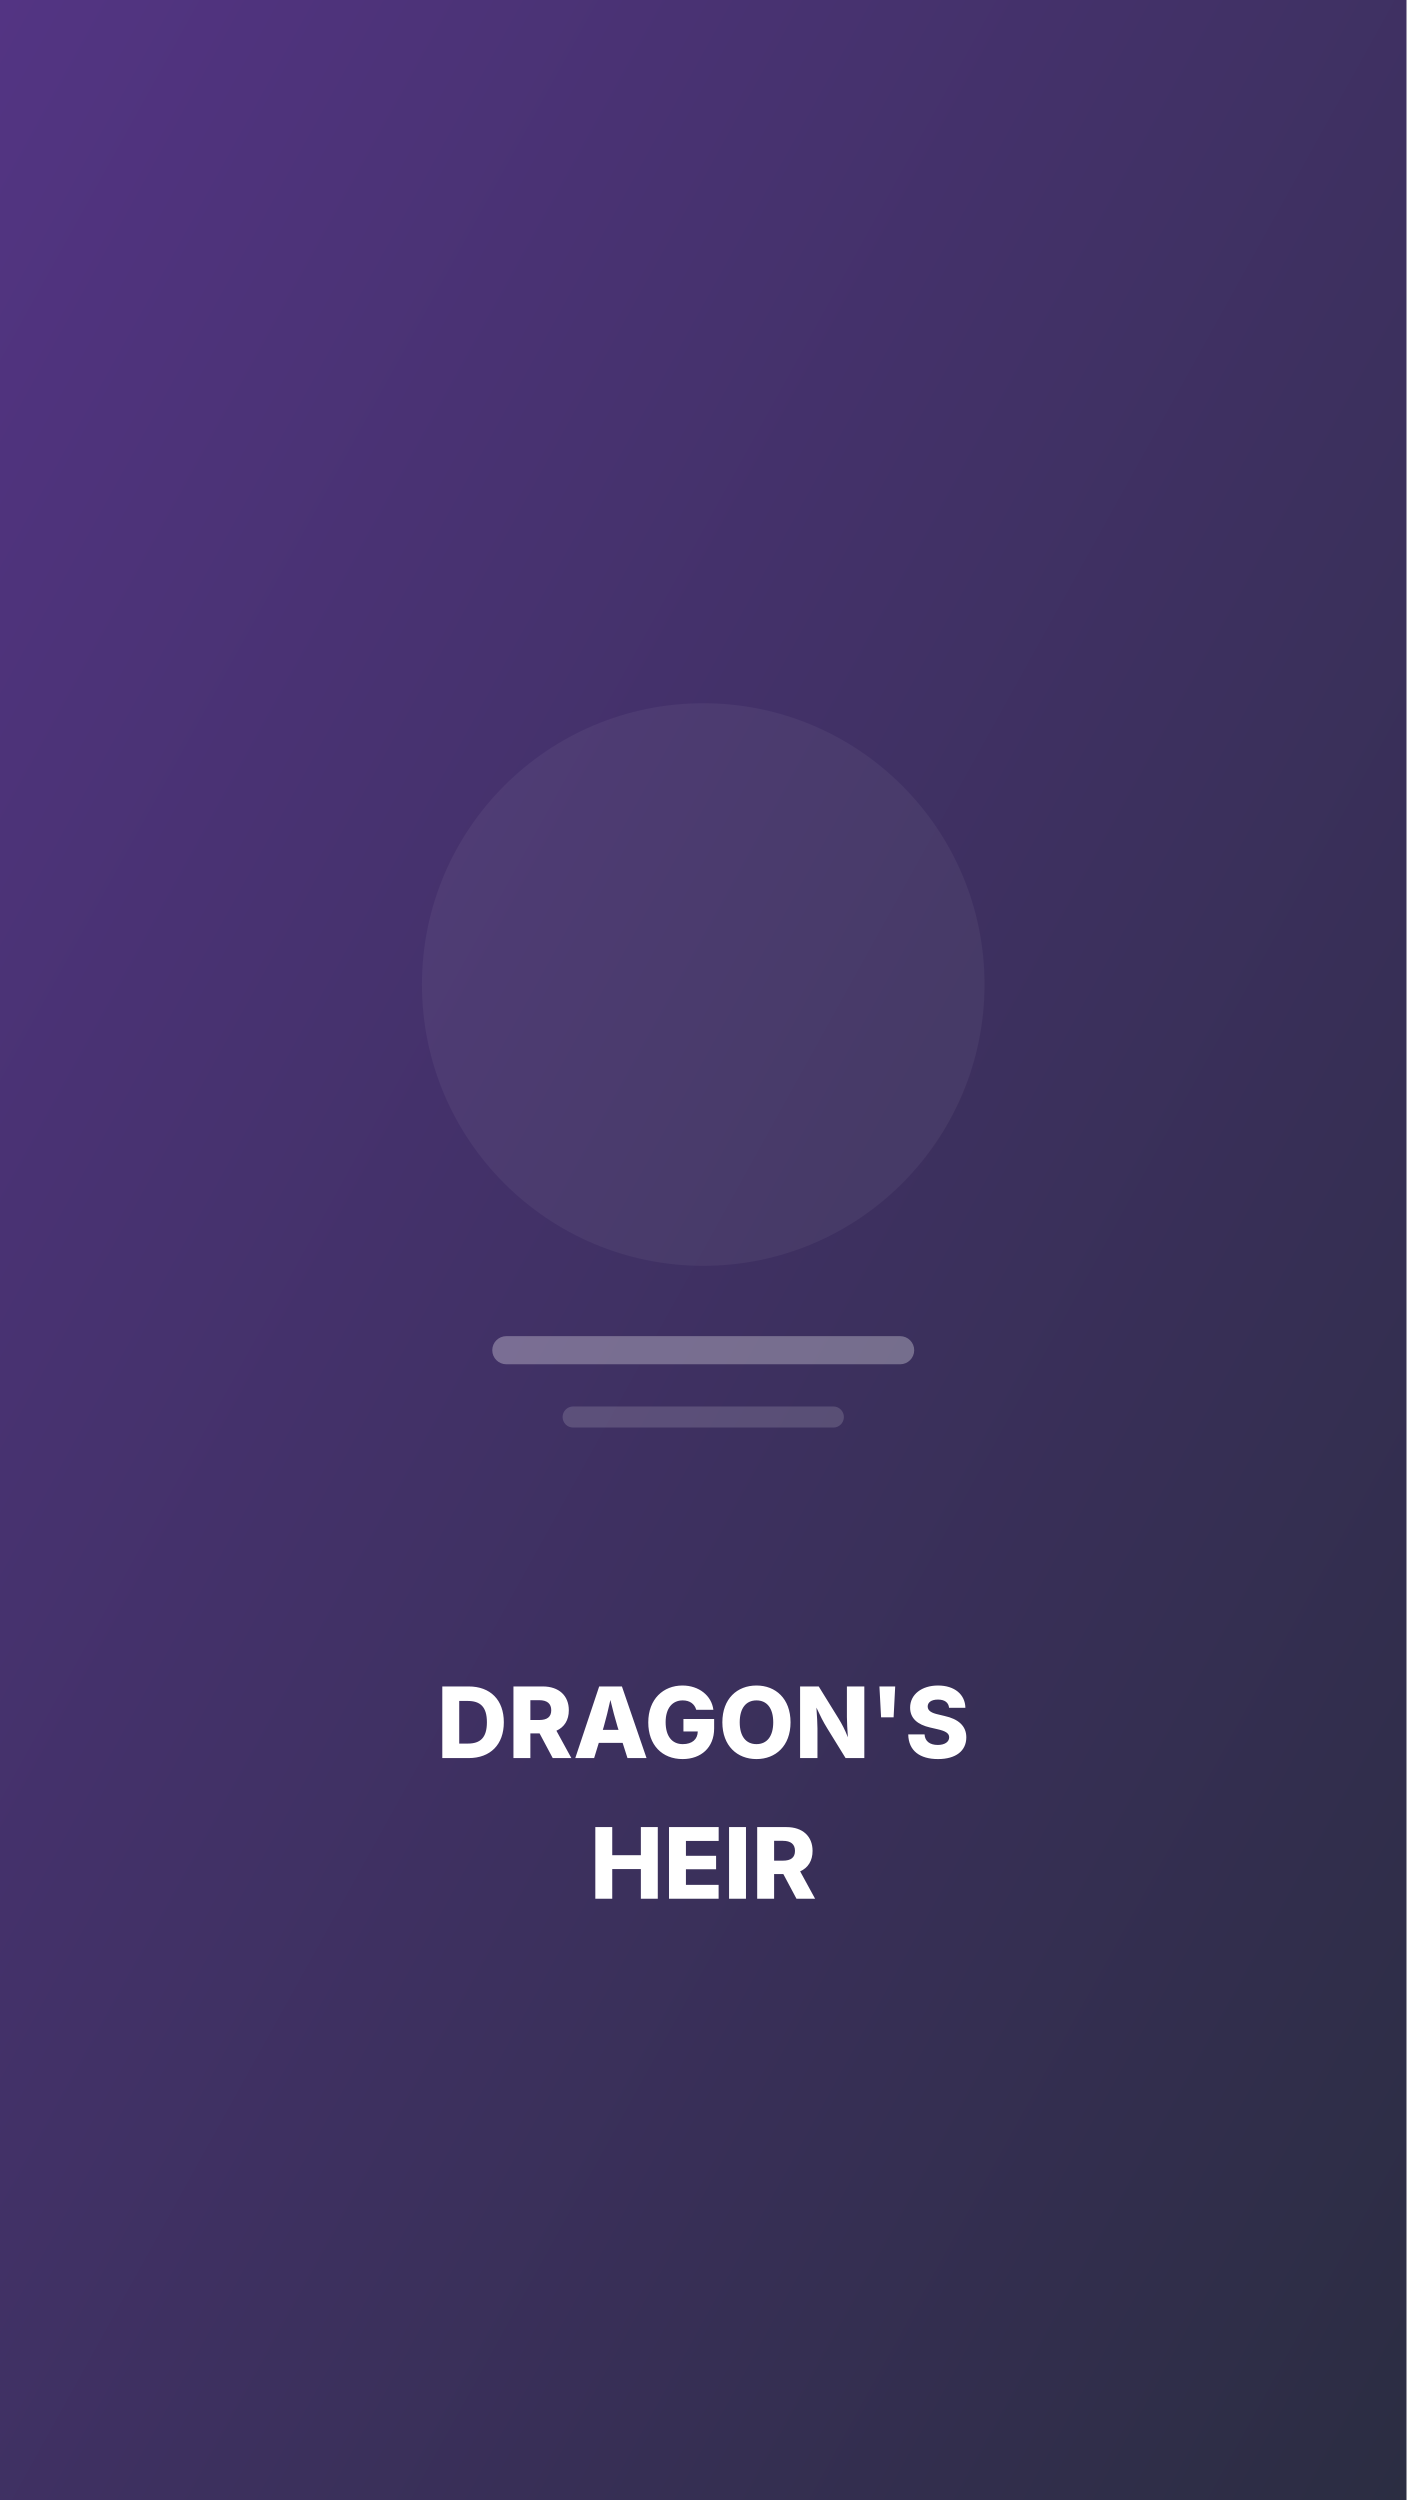
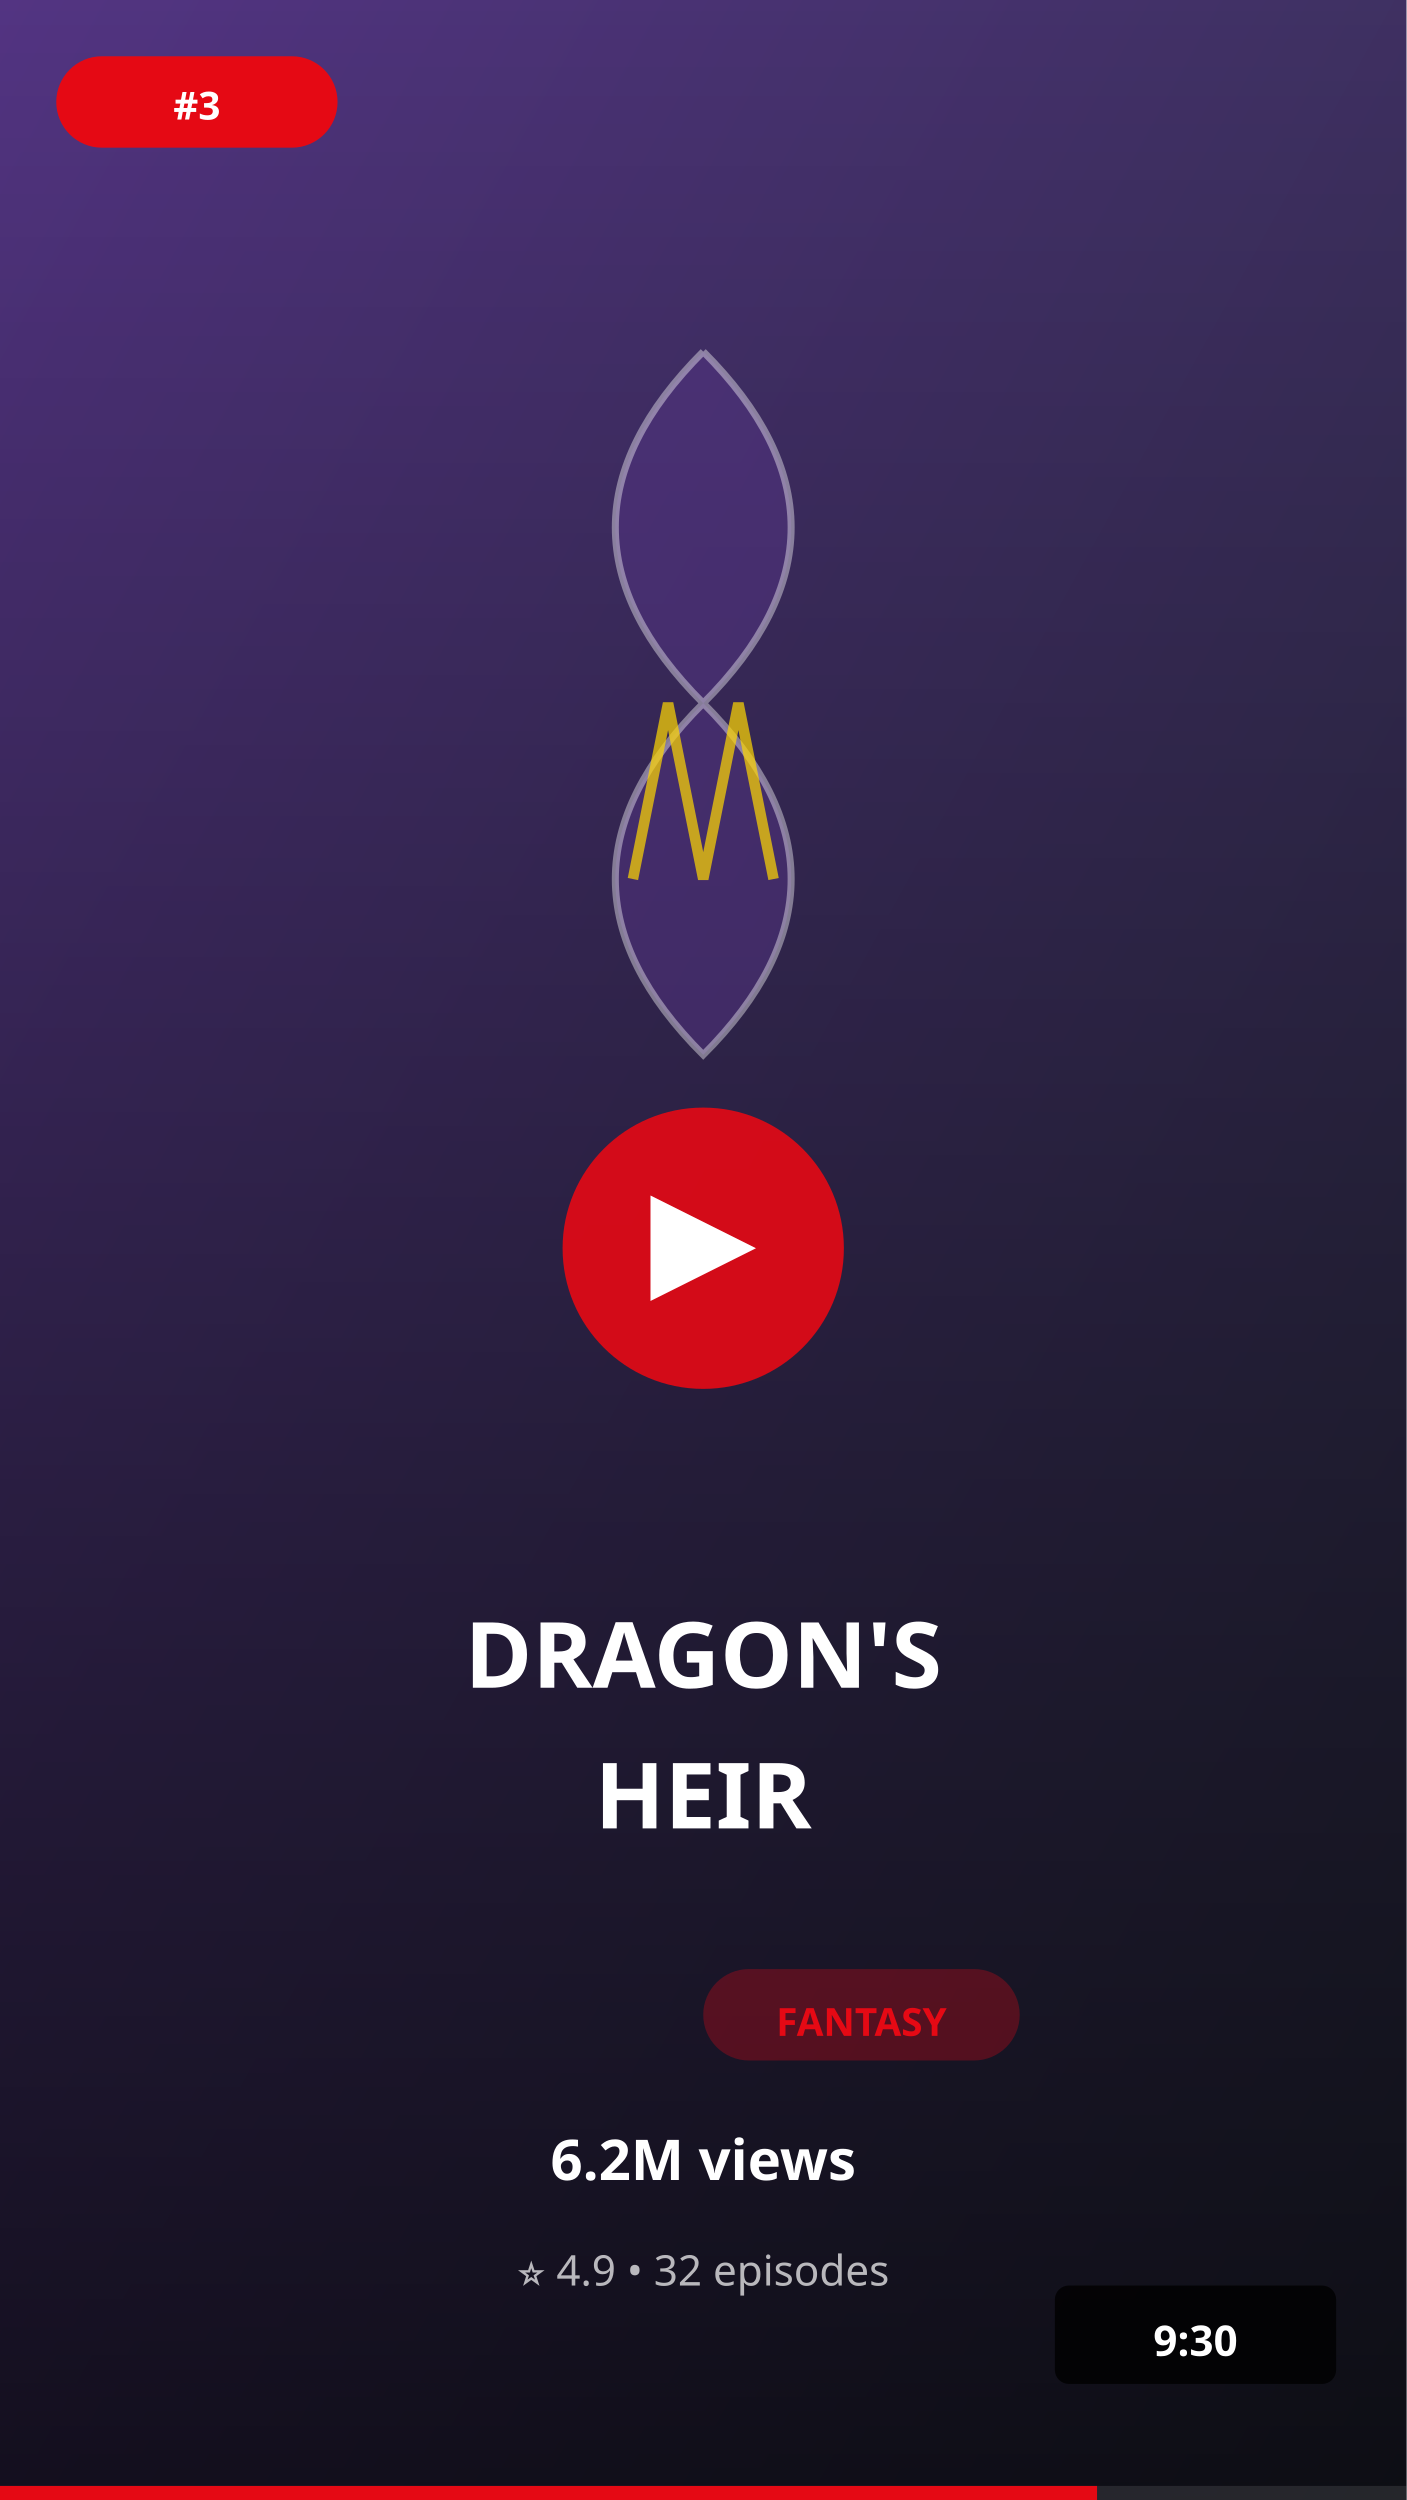
- <svg xmlns="http://www.w3.org/2000/svg" viewBox="0 0 400 711" fill="none">
+ <svg xmlns="http://www.w3.org/2000/svg" viewBox="0 0 400 711">
  <defs>
-     <linearGradient id="bg3" x1="0%" y1="0%" x2="100%" y2="100%">
-       <stop offset="0%" style="stop-color:#533483;stop-opacity:1" />
-       <stop offset="100%" style="stop-color:#2b2d42;stop-opacity:1" />
+     <linearGradient id="t3Bg" x1="0%" y1="0%" x2="100%" y2="100%">
+       <stop offset="0%" style="stop-color:#533483" />
+       <stop offset="100%" style="stop-color:#2b2d42" />
+     </linearGradient>
+     <linearGradient id="t3Overlay" x1="0%" y1="100%" x2="0%" y2="0%">
+       <stop offset="0%" style="stop-color:#000;stop-opacity:0.7" />
+       <stop offset="100%" style="stop-color:#000;stop-opacity:0" />
    </linearGradient>
  </defs>
-   <rect width="400" height="711" fill="url(#bg3)" />
-   <circle cx="200" cy="280" r="80" fill="rgba(255,255,255,0.05)" />
-   <rect x="140" y="380" width="120" height="8" rx="4" fill="rgba(255,255,255,0.3)" />
-   <rect x="160" y="400" width="80" height="6" rx="3" fill="rgba(255,255,255,0.15)" />
-   <text x="200" y="500" font-family="Inter, sans-serif" font-size="28" font-weight="800" fill="#fff" text-anchor="middle">DRAGON'S</text>
-   <text x="200" y="540" font-family="Inter, sans-serif" font-size="28" font-weight="800" fill="#fff" text-anchor="middle">HEIR</text>
+   <rect width="400" height="711" fill="url(#t3Bg)" />
+   <rect width="400" height="711" fill="url(#t3Overlay)" />
+   <path d="M200 100 Q250 150 200 200 Q250 250 200 300 Q150 250 200 200 Q150 150 200 100" fill="#533483" opacity="0.5" />
+   <path d="M200 100 Q250 150 200 200 Q250 250 200 300 Q150 250 200 200 Q150 150 200 100" fill="none" stroke="#fff" stroke-width="2" opacity="0.4" />
+   <path d="M180 250 L190 200 L200 250 L210 200 L220 250" fill="none" stroke="#ffd700" stroke-width="3" opacity="0.7" />
+   <text x="200" y="480" text-anchor="middle" font-size="26" font-weight="800" fill="#fff" font-family="system-ui">DRAGON'S</text>
+   <text x="200" y="520" text-anchor="middle" font-size="26" font-weight="800" fill="#fff" font-family="system-ui">HEIR</text>
+   <rect x="200" y="560" width="90" height="26" rx="13" fill="rgba(229,9,20,0.3)" />
+   <text x="245" y="579" text-anchor="middle" font-size="11" font-weight="700" fill="#E50914" font-family="system-ui">FANTASY</text>
+   <text x="200" y="620" text-anchor="middle" font-size="16" font-weight="700" fill="#fff" font-family="system-ui">6.2M views</text>
+   <text x="200" y="650" text-anchor="middle" font-size="12" fill="rgba(255,255,255,0.7)" font-family="system-ui">⭐ 4.9 • 32 episodes</text>
+   <circle cx="200" cy="355" r="40" fill="#E50914" opacity="0.9" />
+   <path d="M185 340 L215 355 L185 370 Z" fill="#fff" />
+   <rect x="300" y="650" width="80" height="28" rx="4" fill="rgba(0,0,0,0.8)" />
+   <text x="340" y="670" text-anchor="middle" font-size="12" font-weight="700" fill="#fff" font-family="system-ui">9:30</text>
+   <rect x="16" y="16" width="80" height="26" rx="13" fill="#E50914" />
+   <text x="56" y="34" text-anchor="middle" font-size="11" font-weight="800" fill="#fff" font-family="system-ui">#3</text>
+   <rect x="0" y="707" width="400" height="4" fill="rgba(255,255,255,0.1)" />
+   <rect x="0" y="707" width="312" height="4" fill="#E50914" />
</svg>
